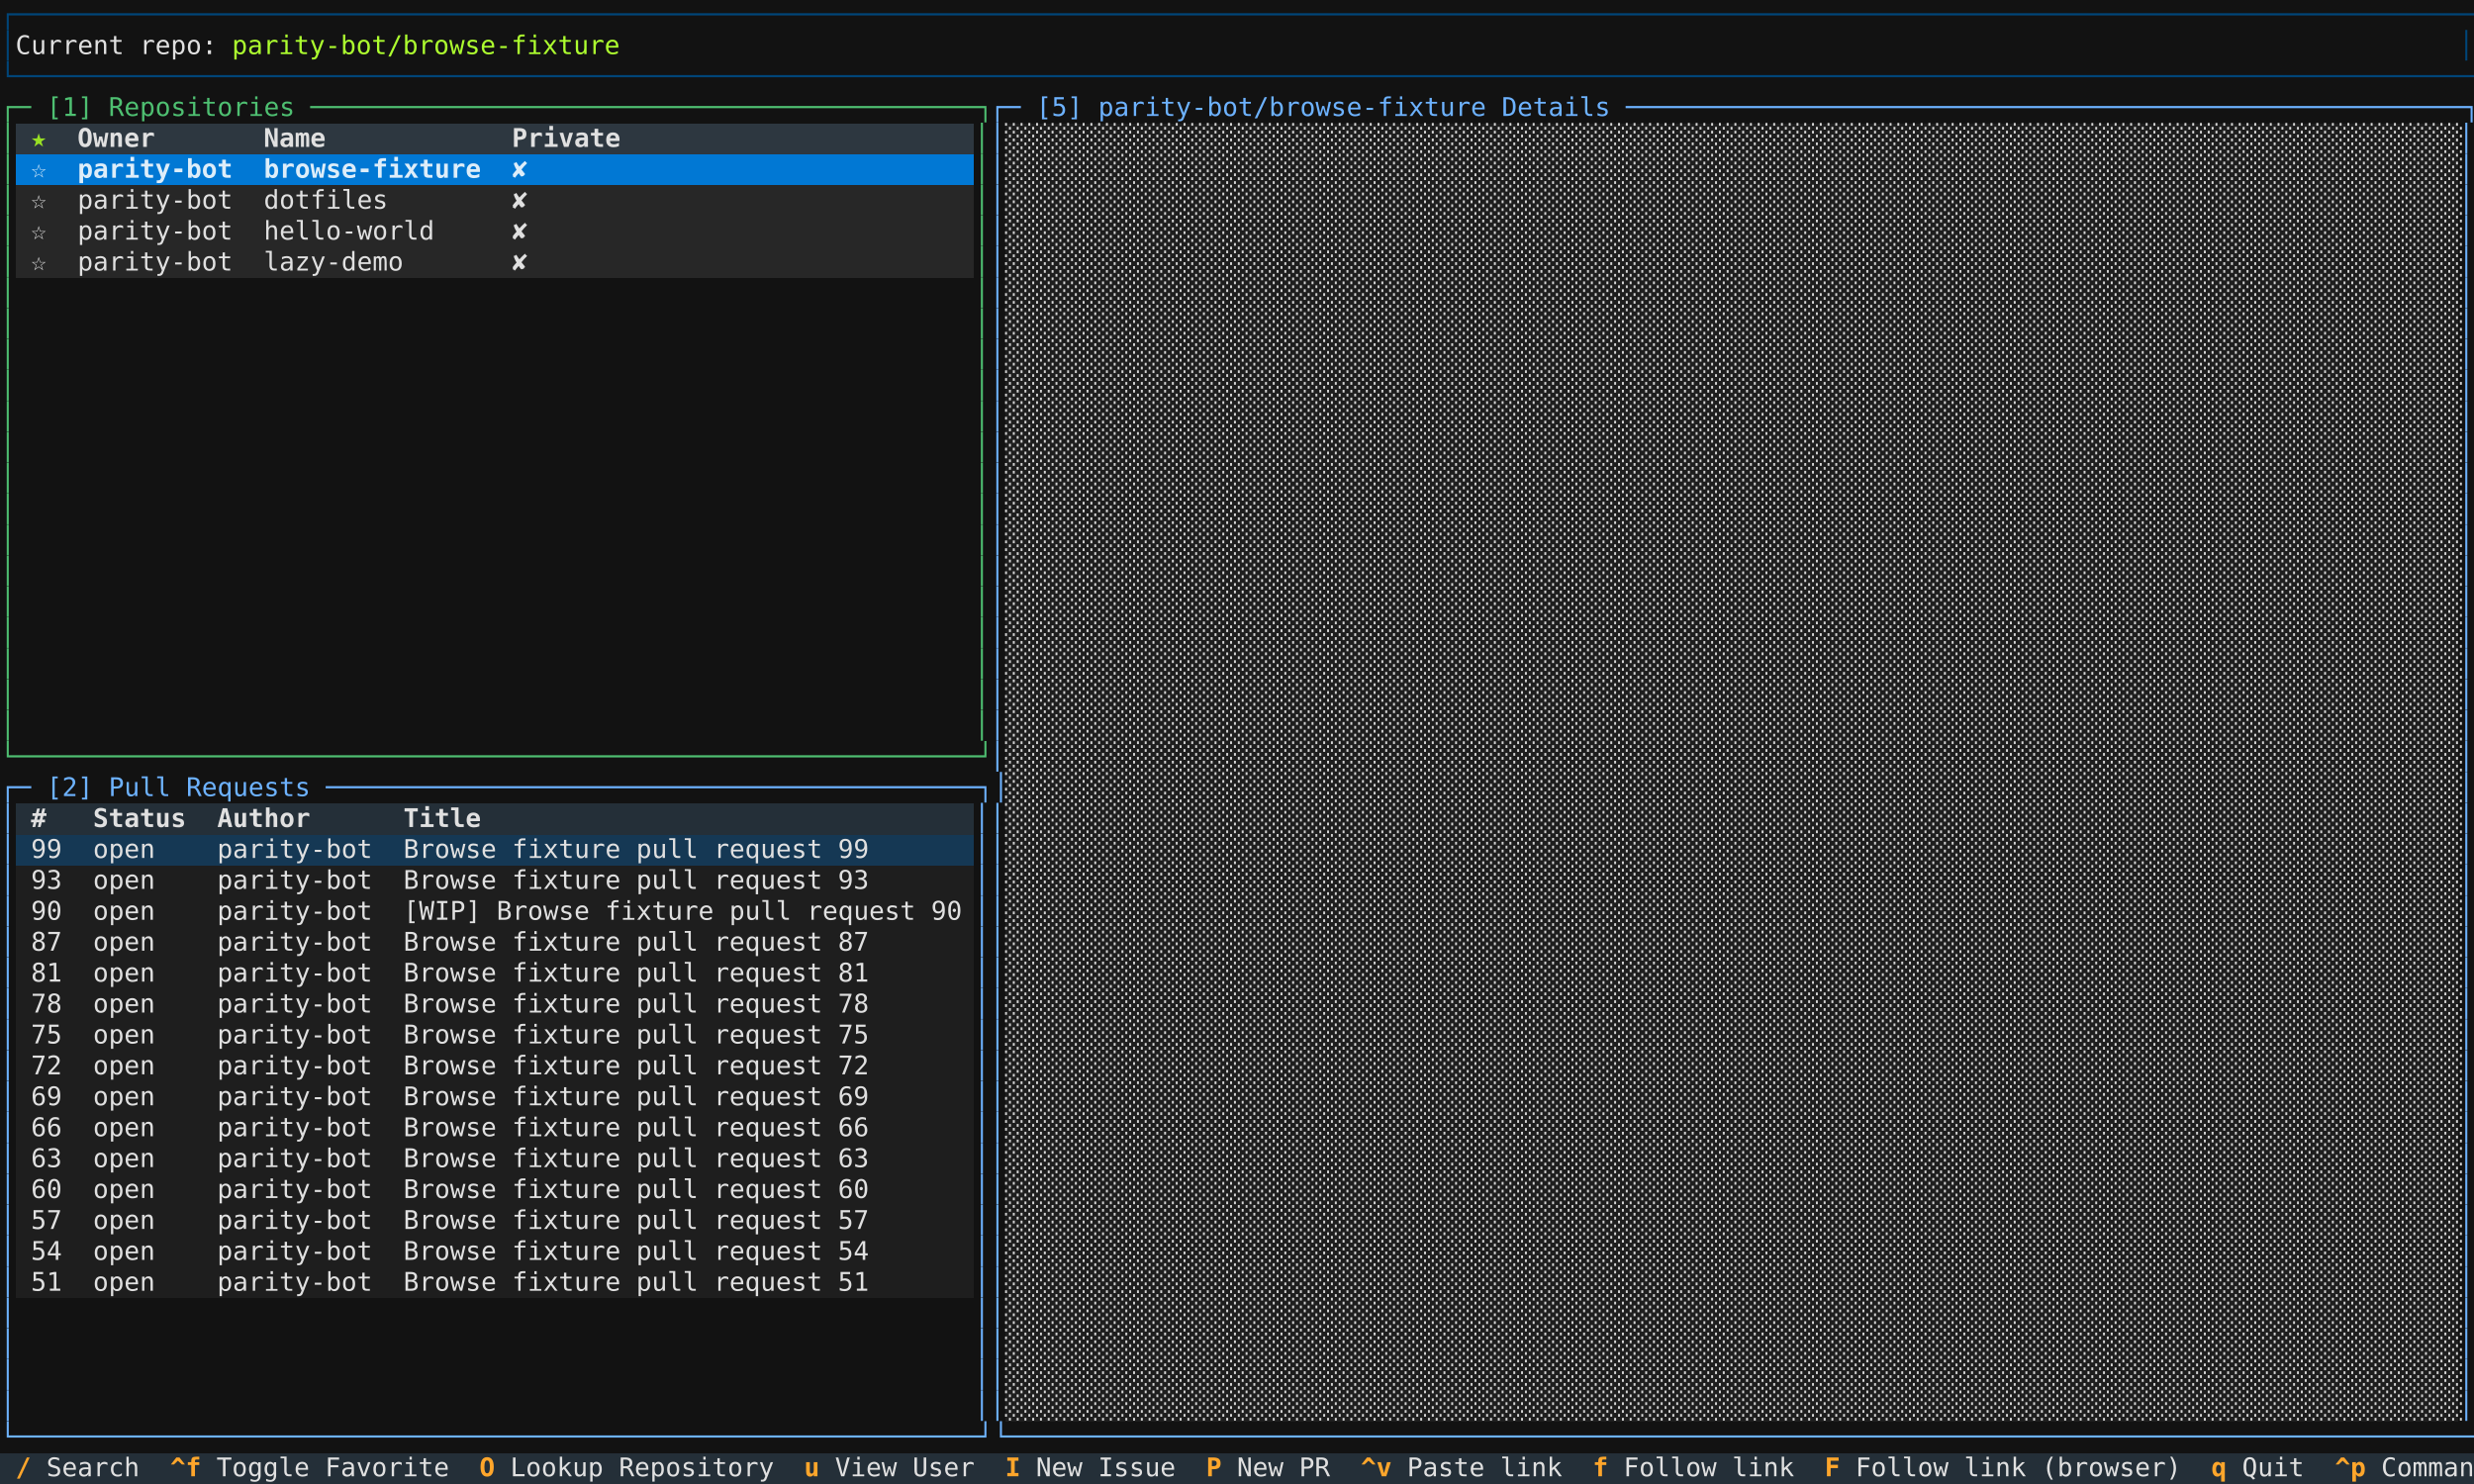
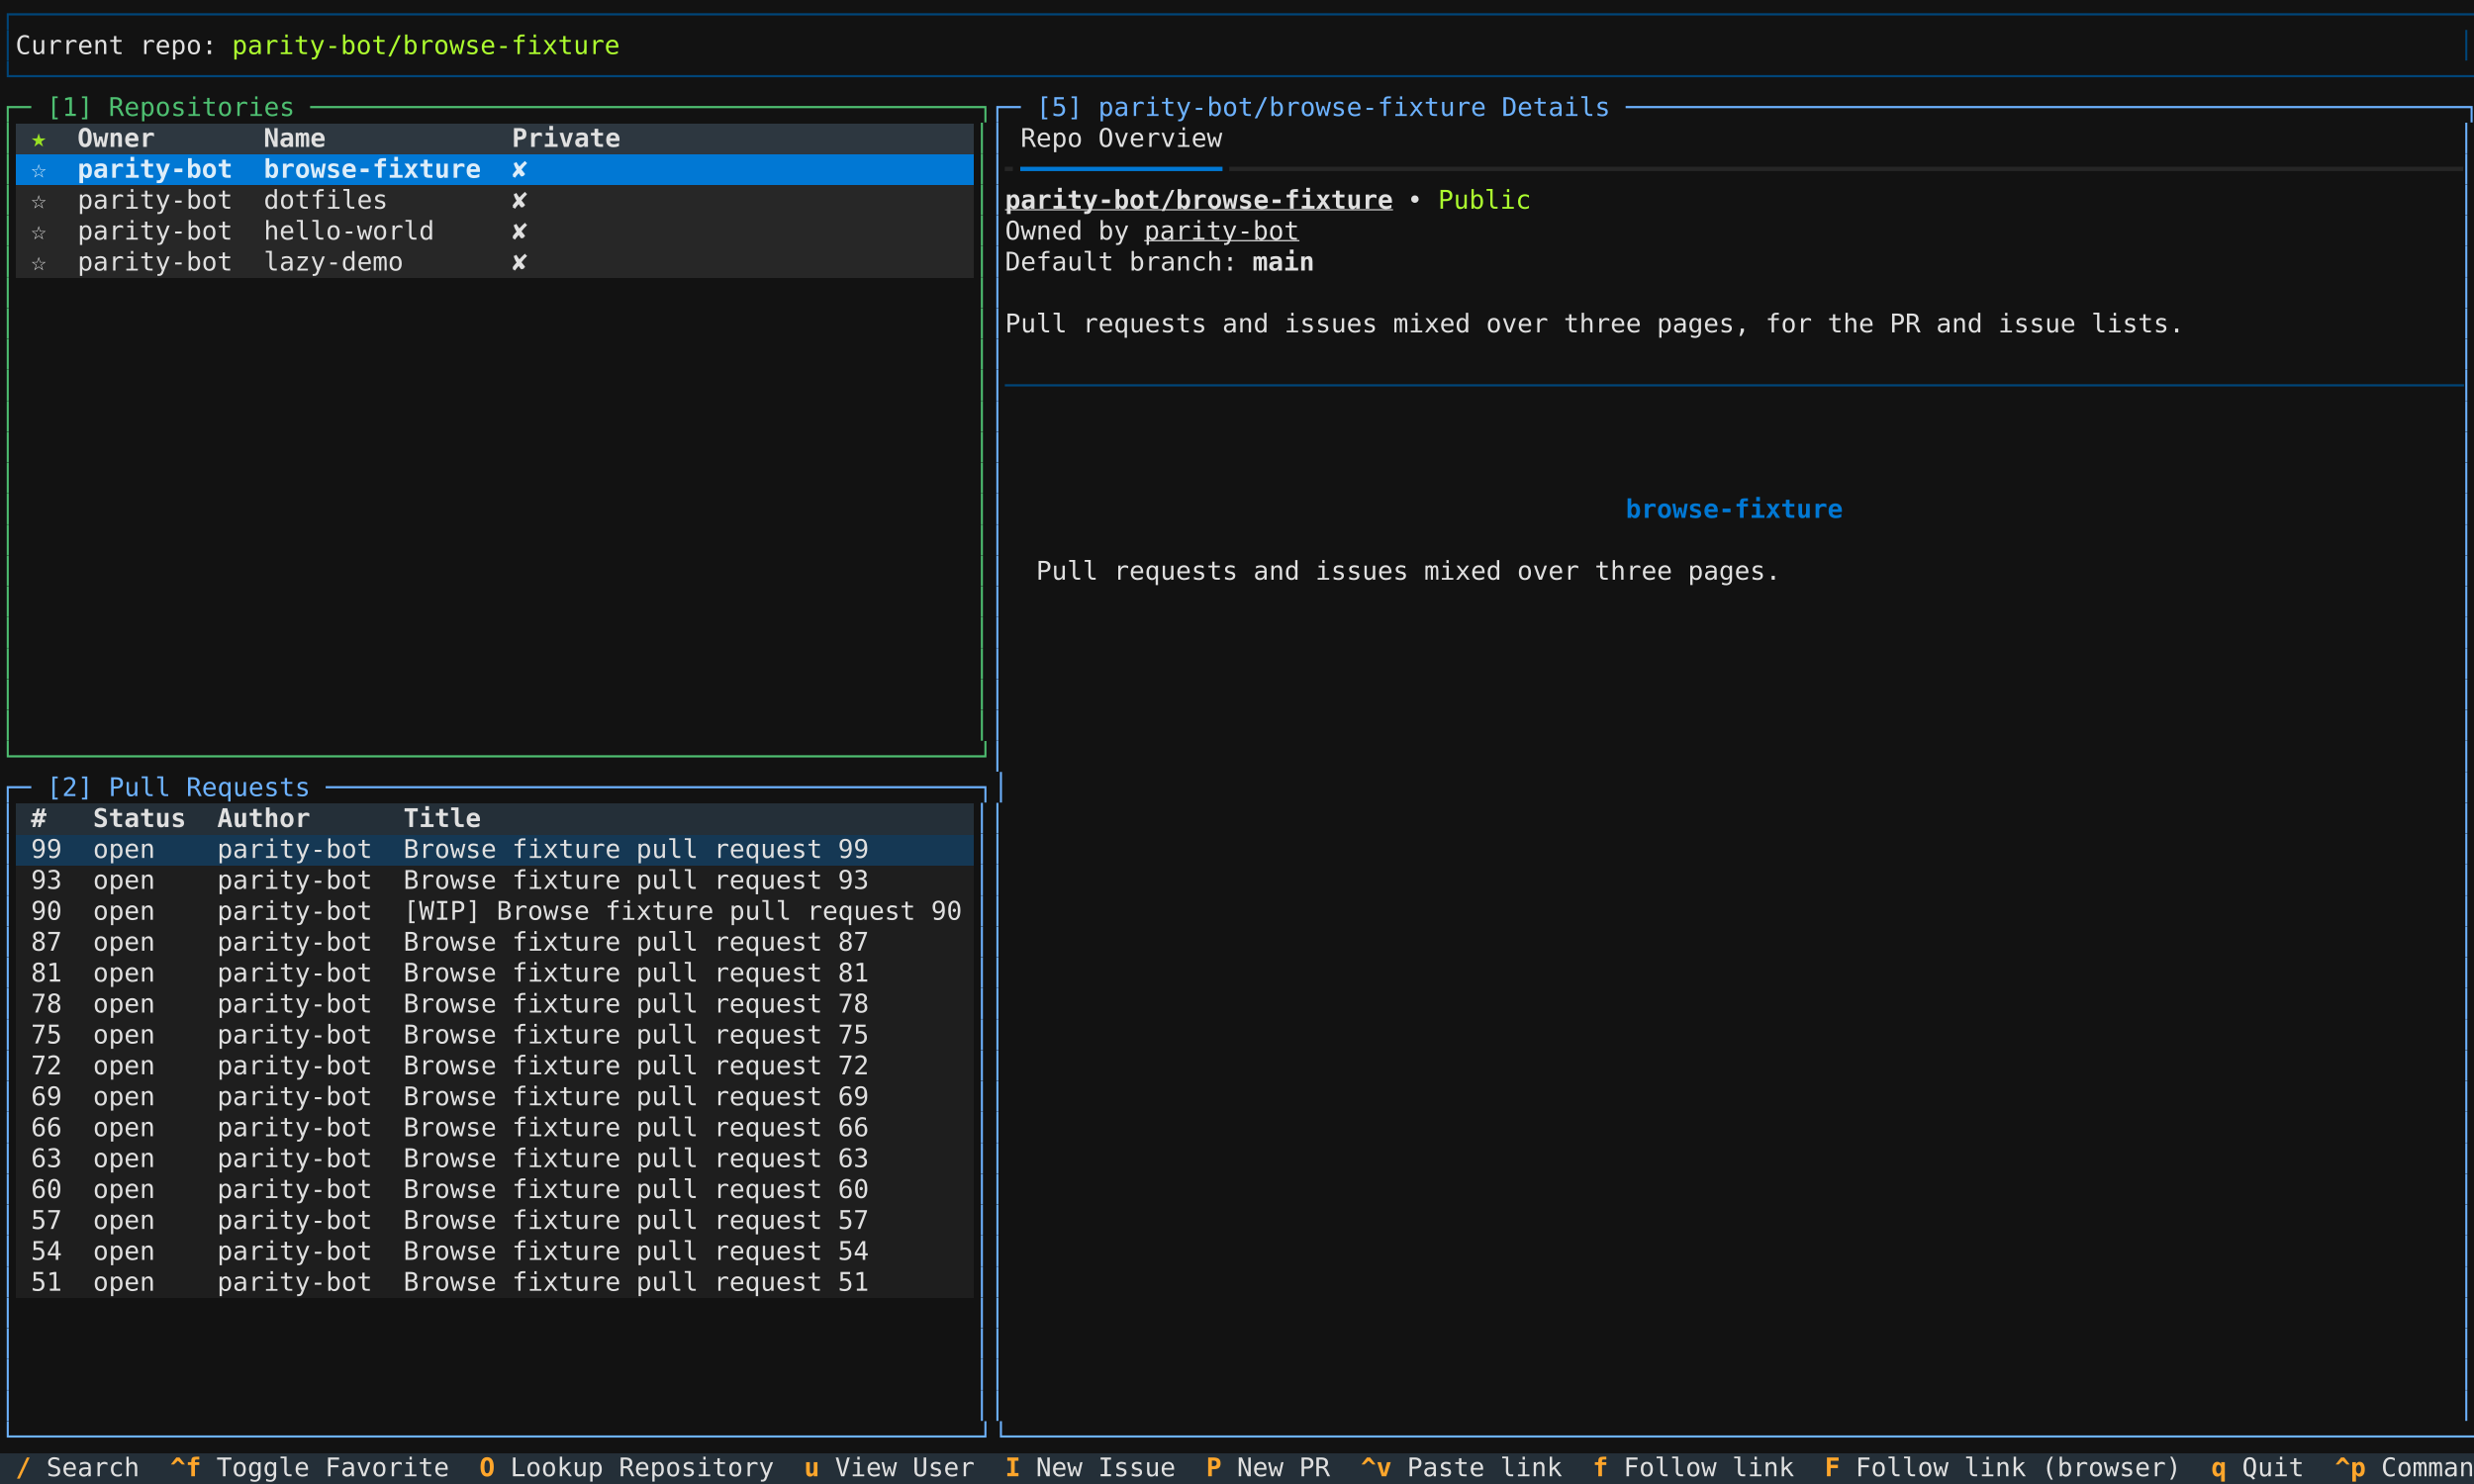
<svg xmlns="http://www.w3.org/2000/svg" width="1600" height="960" viewBox="0 0 1600 960" xml:space="preserve">
  <style>
text { font-family: ui-monospace, SFMono-Regular, Menlo, Consolas, 'DejaVu Sans Mono', 'Liberation Mono', 'Noto Sans Mono', monospace; font-size: 16.67px; white-space: pre; }
.s0 { fill: #004578; }
.s1 { fill: #e0e0e0; }
.s2 { fill: #adff2f; }
.s3 { fill: #4ebf71; }
.s4 { fill: #6db2ff; }
.s5 { fill: #98e024; font-weight: bold; }
.s6 { fill: #e0e0e0; font-weight: bold; }
- .s7 { fill: #d4d4d4; }
- .s8 { fill: #ddedf9; font-weight: bold; }
- .s9 { fill: #ffa62b; font-weight: bold; }
+ .s7 { fill: #ddedf9; font-weight: bold; }
+ .s8 { fill: #262626; }
+ .s9 { fill: #0178d4; }
+ .s10 { fill: #e0e0e0; font-weight: bold; text-decoration: underline; }
+ .s11 { fill: #e0e0e0; text-decoration: underline; }
+ .s12 { fill: #0178d4; font-weight: bold; }
+ .s13 { fill: #ffa62b; font-weight: bold; }
</style>
  <rect width="1600" height="960" fill="#1e1e1e" />
  <g shape-rendering="crispEdges">
    <rect x="0" y="0" width="1600" height="20" fill="#121212" />
    <rect x="0" y="20" width="1600" height="20" fill="#121212" />
    <rect x="0" y="40" width="1600" height="20" fill="#121212" />
    <rect x="0" y="60" width="1600" height="20" fill="#121212" />
    <rect x="0" y="80" width="10" height="20" fill="#121212" />
    <rect x="10" y="80" width="620" height="20" fill="#2d3740" />
-     <rect x="630" y="80" width="20" height="20" fill="#121212" />
-     <rect x="1590" y="80" width="10" height="20" fill="#121212" />
+     <rect x="630" y="80" width="970" height="20" fill="#121212" />
    <rect x="0" y="100" width="10" height="20" fill="#121212" />
    <rect x="10" y="100" width="620" height="20" fill="#0178d4" />
-     <rect x="630" y="100" width="20" height="20" fill="#121212" />
-     <rect x="1590" y="100" width="10" height="20" fill="#121212" />
+     <rect x="630" y="100" width="970" height="20" fill="#121212" />
    <rect x="0" y="120" width="10" height="20" fill="#121212" />
    <rect x="10" y="120" width="620" height="20" fill="#272727" />
-     <rect x="630" y="120" width="20" height="20" fill="#121212" />
-     <rect x="1590" y="120" width="10" height="20" fill="#121212" />
+     <rect x="630" y="120" width="970" height="20" fill="#121212" />
    <rect x="0" y="140" width="10" height="20" fill="#121212" />
    <rect x="10" y="140" width="620" height="20" fill="#272727" />
-     <rect x="630" y="140" width="20" height="20" fill="#121212" />
-     <rect x="1590" y="140" width="10" height="20" fill="#121212" />
+     <rect x="630" y="140" width="970" height="20" fill="#121212" />
    <rect x="0" y="160" width="10" height="20" fill="#121212" />
    <rect x="10" y="160" width="620" height="20" fill="#272727" />
-     <rect x="630" y="160" width="20" height="20" fill="#121212" />
-     <rect x="1590" y="160" width="10" height="20" fill="#121212" />
-     <rect x="0" y="180" width="650" height="20" fill="#121212" />
-     <rect x="1590" y="180" width="10" height="20" fill="#121212" />
-     <rect x="0" y="200" width="650" height="20" fill="#121212" />
-     <rect x="1590" y="200" width="10" height="20" fill="#121212" />
-     <rect x="0" y="220" width="650" height="20" fill="#121212" />
-     <rect x="1590" y="220" width="10" height="20" fill="#121212" />
-     <rect x="0" y="240" width="650" height="20" fill="#121212" />
-     <rect x="1590" y="240" width="10" height="20" fill="#121212" />
-     <rect x="0" y="260" width="650" height="20" fill="#121212" />
-     <rect x="1590" y="260" width="10" height="20" fill="#121212" />
-     <rect x="0" y="280" width="650" height="20" fill="#121212" />
-     <rect x="1590" y="280" width="10" height="20" fill="#121212" />
-     <rect x="0" y="300" width="650" height="20" fill="#121212" />
-     <rect x="1590" y="300" width="10" height="20" fill="#121212" />
-     <rect x="0" y="320" width="650" height="20" fill="#121212" />
-     <rect x="1590" y="320" width="10" height="20" fill="#121212" />
-     <rect x="0" y="340" width="650" height="20" fill="#121212" />
-     <rect x="1590" y="340" width="10" height="20" fill="#121212" />
-     <rect x="0" y="360" width="650" height="20" fill="#121212" />
-     <rect x="1590" y="360" width="10" height="20" fill="#121212" />
-     <rect x="0" y="380" width="650" height="20" fill="#121212" />
-     <rect x="1590" y="380" width="10" height="20" fill="#121212" />
-     <rect x="0" y="400" width="650" height="20" fill="#121212" />
-     <rect x="1590" y="400" width="10" height="20" fill="#121212" />
-     <rect x="0" y="420" width="650" height="20" fill="#121212" />
-     <rect x="1590" y="420" width="10" height="20" fill="#121212" />
-     <rect x="0" y="440" width="650" height="20" fill="#121212" />
-     <rect x="1590" y="440" width="10" height="20" fill="#121212" />
-     <rect x="0" y="460" width="650" height="20" fill="#121212" />
-     <rect x="1590" y="460" width="10" height="20" fill="#121212" />
-     <rect x="0" y="480" width="650" height="20" fill="#121212" />
-     <rect x="1590" y="480" width="10" height="20" fill="#121212" />
-     <rect x="0" y="500" width="650" height="20" fill="#121212" />
-     <rect x="1590" y="500" width="10" height="20" fill="#121212" />
+     <rect x="630" y="160" width="970" height="20" fill="#121212" />
+     <rect x="0" y="180" width="1600" height="20" fill="#121212" />
+     <rect x="0" y="200" width="1600" height="20" fill="#121212" />
+     <rect x="0" y="220" width="1600" height="20" fill="#121212" />
+     <rect x="0" y="240" width="1600" height="20" fill="#121212" />
+     <rect x="0" y="260" width="1600" height="20" fill="#121212" />
+     <rect x="0" y="280" width="1600" height="20" fill="#121212" />
+     <rect x="0" y="300" width="1600" height="20" fill="#121212" />
+     <rect x="0" y="320" width="1600" height="20" fill="#121212" />
+     <rect x="0" y="340" width="1600" height="20" fill="#121212" />
+     <rect x="0" y="360" width="1600" height="20" fill="#121212" />
+     <rect x="0" y="380" width="1600" height="20" fill="#121212" />
+     <rect x="0" y="400" width="1600" height="20" fill="#121212" />
+     <rect x="0" y="420" width="1600" height="20" fill="#121212" />
+     <rect x="0" y="440" width="1600" height="20" fill="#121212" />
+     <rect x="0" y="460" width="1600" height="20" fill="#121212" />
+     <rect x="0" y="480" width="1600" height="20" fill="#121212" />
+     <rect x="0" y="500" width="1600" height="20" fill="#121212" />
    <rect x="0" y="520" width="10" height="20" fill="#121212" />
    <rect x="10" y="520" width="620" height="20" fill="#242f38" />
-     <rect x="630" y="520" width="20" height="20" fill="#121212" />
-     <rect x="1590" y="520" width="10" height="20" fill="#121212" />
+     <rect x="630" y="520" width="970" height="20" fill="#121212" />
    <rect x="0" y="540" width="10" height="20" fill="#121212" />
    <rect x="10" y="540" width="620" height="20" fill="#153854" />
-     <rect x="630" y="540" width="20" height="20" fill="#121212" />
-     <rect x="1590" y="540" width="10" height="20" fill="#121212" />
+     <rect x="630" y="540" width="970" height="20" fill="#121212" />
    <rect x="0" y="560" width="10" height="20" fill="#121212" />
-     <rect x="630" y="560" width="20" height="20" fill="#121212" />
-     <rect x="1590" y="560" width="10" height="20" fill="#121212" />
+     <rect x="630" y="560" width="970" height="20" fill="#121212" />
    <rect x="0" y="580" width="10" height="20" fill="#121212" />
-     <rect x="630" y="580" width="20" height="20" fill="#121212" />
-     <rect x="1590" y="580" width="10" height="20" fill="#121212" />
+     <rect x="630" y="580" width="970" height="20" fill="#121212" />
    <rect x="0" y="600" width="10" height="20" fill="#121212" />
-     <rect x="630" y="600" width="20" height="20" fill="#121212" />
-     <rect x="1590" y="600" width="10" height="20" fill="#121212" />
+     <rect x="630" y="600" width="970" height="20" fill="#121212" />
    <rect x="0" y="620" width="10" height="20" fill="#121212" />
-     <rect x="630" y="620" width="20" height="20" fill="#121212" />
-     <rect x="1590" y="620" width="10" height="20" fill="#121212" />
+     <rect x="630" y="620" width="970" height="20" fill="#121212" />
    <rect x="0" y="640" width="10" height="20" fill="#121212" />
-     <rect x="630" y="640" width="20" height="20" fill="#121212" />
-     <rect x="1590" y="640" width="10" height="20" fill="#121212" />
+     <rect x="630" y="640" width="970" height="20" fill="#121212" />
    <rect x="0" y="660" width="10" height="20" fill="#121212" />
-     <rect x="630" y="660" width="20" height="20" fill="#121212" />
-     <rect x="1590" y="660" width="10" height="20" fill="#121212" />
+     <rect x="630" y="660" width="970" height="20" fill="#121212" />
    <rect x="0" y="680" width="10" height="20" fill="#121212" />
-     <rect x="630" y="680" width="20" height="20" fill="#121212" />
-     <rect x="1590" y="680" width="10" height="20" fill="#121212" />
+     <rect x="630" y="680" width="970" height="20" fill="#121212" />
    <rect x="0" y="700" width="10" height="20" fill="#121212" />
-     <rect x="630" y="700" width="20" height="20" fill="#121212" />
-     <rect x="1590" y="700" width="10" height="20" fill="#121212" />
+     <rect x="630" y="700" width="970" height="20" fill="#121212" />
    <rect x="0" y="720" width="10" height="20" fill="#121212" />
-     <rect x="630" y="720" width="20" height="20" fill="#121212" />
-     <rect x="1590" y="720" width="10" height="20" fill="#121212" />
+     <rect x="630" y="720" width="970" height="20" fill="#121212" />
    <rect x="0" y="740" width="10" height="20" fill="#121212" />
-     <rect x="630" y="740" width="20" height="20" fill="#121212" />
-     <rect x="1590" y="740" width="10" height="20" fill="#121212" />
+     <rect x="630" y="740" width="970" height="20" fill="#121212" />
    <rect x="0" y="760" width="10" height="20" fill="#121212" />
-     <rect x="630" y="760" width="20" height="20" fill="#121212" />
-     <rect x="1590" y="760" width="10" height="20" fill="#121212" />
+     <rect x="630" y="760" width="970" height="20" fill="#121212" />
    <rect x="0" y="780" width="10" height="20" fill="#121212" />
-     <rect x="630" y="780" width="20" height="20" fill="#121212" />
-     <rect x="1590" y="780" width="10" height="20" fill="#121212" />
+     <rect x="630" y="780" width="970" height="20" fill="#121212" />
    <rect x="0" y="800" width="10" height="20" fill="#121212" />
-     <rect x="630" y="800" width="20" height="20" fill="#121212" />
-     <rect x="1590" y="800" width="10" height="20" fill="#121212" />
+     <rect x="630" y="800" width="970" height="20" fill="#121212" />
    <rect x="0" y="820" width="10" height="20" fill="#121212" />
-     <rect x="630" y="820" width="20" height="20" fill="#121212" />
-     <rect x="1590" y="820" width="10" height="20" fill="#121212" />
-     <rect x="0" y="840" width="650" height="20" fill="#121212" />
-     <rect x="1590" y="840" width="10" height="20" fill="#121212" />
-     <rect x="0" y="860" width="650" height="20" fill="#121212" />
-     <rect x="1590" y="860" width="10" height="20" fill="#121212" />
-     <rect x="0" y="880" width="650" height="20" fill="#121212" />
-     <rect x="1590" y="880" width="10" height="20" fill="#121212" />
-     <rect x="0" y="900" width="650" height="20" fill="#121212" />
-     <rect x="1590" y="900" width="10" height="20" fill="#121212" />
+     <rect x="630" y="820" width="970" height="20" fill="#121212" />
+     <rect x="0" y="840" width="1600" height="20" fill="#121212" />
+     <rect x="0" y="860" width="1600" height="20" fill="#121212" />
+     <rect x="0" y="880" width="1600" height="20" fill="#121212" />
+     <rect x="0" y="900" width="1600" height="20" fill="#121212" />
    <rect x="0" y="920" width="1600" height="20" fill="#121212" />
    <rect x="0" y="940" width="1600" height="20" fill="#242f38" />
  </g>
  <text class="s0" x="0" y="15" textLength="1600" lengthAdjust="spacingAndGlyphs">┌──────────────────────────────────────────────────────────────────────────────────────────────────────────────────────────────────────────────────────────────┐</text>
  <text class="s0" x="0" y="35" textLength="10" lengthAdjust="spacingAndGlyphs">│</text>
  <text class="s1" x="10" y="35" textLength="140" lengthAdjust="spacingAndGlyphs">Current repo: </text>
  <text class="s2" x="150" y="35" textLength="250" lengthAdjust="spacingAndGlyphs">parity-bot/browse-fixture</text>
  <text class="s0" x="1590" y="35" textLength="10" lengthAdjust="spacingAndGlyphs">│</text>
  <text class="s0" x="0" y="55" textLength="1600" lengthAdjust="spacingAndGlyphs">└──────────────────────────────────────────────────────────────────────────────────────────────────────────────────────────────────────────────────────────────┘</text>
  <text class="s3" x="0" y="75" textLength="640" lengthAdjust="spacingAndGlyphs">┌─ [1] Repositories ───────────────────────────────────────────┐</text>
  <text class="s4" x="640" y="75" textLength="960" lengthAdjust="spacingAndGlyphs">┌─ [5] parity-bot/browse-fixture Details ──────────────────────────────────────────────────────┐</text>
  <text class="s3" x="0" y="95" textLength="10" lengthAdjust="spacingAndGlyphs">│</text>
  <text class="s5" x="20" y="95" textLength="10" lengthAdjust="spacingAndGlyphs">★</text>
  <text class="s6" x="30" y="95" textLength="600" lengthAdjust="spacingAndGlyphs">  Owner       Name            Private                       </text>
  <text class="s3" x="630" y="95" textLength="10" lengthAdjust="spacingAndGlyphs">│</text>
  <text class="s4" x="640" y="95" textLength="10" lengthAdjust="spacingAndGlyphs">│</text>
-   <text class="s7" x="650" y="95" textLength="940" lengthAdjust="spacingAndGlyphs">░░░░░░░░░░░░░░░░░░░░░░░░░░░░░░░░░░░░░░░░░░░░░░░░░░░░░░░░░░░░░░░░░░░░░░░░░░░░░░░░░░░░░░░░░░░░░░</text>
+   <text class="s1" x="650" y="95" textLength="940" lengthAdjust="spacingAndGlyphs"> Repo Overview                                                                                </text>
  <text class="s4" x="1590" y="95" textLength="10" lengthAdjust="spacingAndGlyphs">│</text>
  <text class="s3" x="0" y="115" textLength="10" lengthAdjust="spacingAndGlyphs">│</text>
-   <text class="s8" x="10" y="115" textLength="620" lengthAdjust="spacingAndGlyphs"> ☆  parity-bot  browse-fixture  ✘                             </text>
+   <text class="s7" x="10" y="115" textLength="620" lengthAdjust="spacingAndGlyphs"> ☆  parity-bot  browse-fixture  ✘                             </text>
  <text class="s3" x="630" y="115" textLength="10" lengthAdjust="spacingAndGlyphs">│</text>
  <text class="s4" x="640" y="115" textLength="10" lengthAdjust="spacingAndGlyphs">│</text>
-   <text class="s7" x="650" y="115" textLength="940" lengthAdjust="spacingAndGlyphs">░░░░░░░░░░░░░░░░░░░░░░░░░░░░░░░░░░░░░░░░░░░░░░░░░░░░░░░░░░░░░░░░░░░░░░░░░░░░░░░░░░░░░░░░░░░░░░</text>
+   <text class="s8" x="650" y="115" textLength="10" lengthAdjust="spacingAndGlyphs">╸</text>
+   <text class="s9" x="660" y="115" textLength="130" lengthAdjust="spacingAndGlyphs">━━━━━━━━━━━━━</text>
+   <text class="s8" x="790" y="115" textLength="800" lengthAdjust="spacingAndGlyphs">╺━━━━━━━━━━━━━━━━━━━━━━━━━━━━━━━━━━━━━━━━━━━━━━━━━━━━━━━━━━━━━━━━━━━━━━━━━━━━━━━</text>
  <text class="s4" x="1590" y="115" textLength="10" lengthAdjust="spacingAndGlyphs">│</text>
  <text class="s3" x="0" y="135" textLength="10" lengthAdjust="spacingAndGlyphs">│</text>
  <text class="s1" x="10" y="135" textLength="620" lengthAdjust="spacingAndGlyphs"> ☆  parity-bot  dotfiles        ✘                             </text>
  <text class="s3" x="630" y="135" textLength="10" lengthAdjust="spacingAndGlyphs">│</text>
  <text class="s4" x="640" y="135" textLength="10" lengthAdjust="spacingAndGlyphs">│</text>
-   <text class="s7" x="650" y="135" textLength="940" lengthAdjust="spacingAndGlyphs">░░░░░░░░░░░░░░░░░░░░░░░░░░░░░░░░░░░░░░░░░░░░░░░░░░░░░░░░░░░░░░░░░░░░░░░░░░░░░░░░░░░░░░░░░░░░░░</text>
+   <text class="s10" x="650" y="135" textLength="250" lengthAdjust="spacingAndGlyphs">parity-bot/browse-fixture</text>
+   <text class="s1" x="900" y="135" textLength="30" lengthAdjust="spacingAndGlyphs"> • </text>
+   <text class="s2" x="930" y="135" textLength="60" lengthAdjust="spacingAndGlyphs">Public</text>
  <text class="s4" x="1590" y="135" textLength="10" lengthAdjust="spacingAndGlyphs">│</text>
  <text class="s3" x="0" y="155" textLength="10" lengthAdjust="spacingAndGlyphs">│</text>
  <text class="s1" x="10" y="155" textLength="620" lengthAdjust="spacingAndGlyphs"> ☆  parity-bot  hello-world     ✘                             </text>
  <text class="s3" x="630" y="155" textLength="10" lengthAdjust="spacingAndGlyphs">│</text>
  <text class="s4" x="640" y="155" textLength="10" lengthAdjust="spacingAndGlyphs">│</text>
-   <text class="s7" x="650" y="155" textLength="940" lengthAdjust="spacingAndGlyphs">░░░░░░░░░░░░░░░░░░░░░░░░░░░░░░░░░░░░░░░░░░░░░░░░░░░░░░░░░░░░░░░░░░░░░░░░░░░░░░░░░░░░░░░░░░░░░░</text>
+   <text class="s1" x="650" y="155" textLength="90" lengthAdjust="spacingAndGlyphs">Owned by </text>
+   <text class="s11" x="740" y="155" textLength="100" lengthAdjust="spacingAndGlyphs">parity-bot</text>
  <text class="s4" x="1590" y="155" textLength="10" lengthAdjust="spacingAndGlyphs">│</text>
  <text class="s3" x="0" y="175" textLength="10" lengthAdjust="spacingAndGlyphs">│</text>
  <text class="s1" x="10" y="175" textLength="620" lengthAdjust="spacingAndGlyphs"> ☆  parity-bot  lazy-demo       ✘                             </text>
  <text class="s3" x="630" y="175" textLength="10" lengthAdjust="spacingAndGlyphs">│</text>
  <text class="s4" x="640" y="175" textLength="10" lengthAdjust="spacingAndGlyphs">│</text>
-   <text class="s7" x="650" y="175" textLength="940" lengthAdjust="spacingAndGlyphs">░░░░░░░░░░░░░░░░░░░░░░░░░░░░░░░░░░░░░░░░░░░░░░░░░░░░░░░░░░░░░░░░░░░░░░░░░░░░░░░░░░░░░░░░░░░░░░</text>
+   <text class="s1" x="650" y="175" textLength="160" lengthAdjust="spacingAndGlyphs">Default branch: </text>
+   <text class="s6" x="810" y="175" textLength="40" lengthAdjust="spacingAndGlyphs">main</text>
  <text class="s4" x="1590" y="175" textLength="10" lengthAdjust="spacingAndGlyphs">│</text>
  <text class="s3" x="0" y="195" textLength="10" lengthAdjust="spacingAndGlyphs">│</text>
  <text class="s3" x="630" y="195" textLength="10" lengthAdjust="spacingAndGlyphs">│</text>
  <text class="s4" x="640" y="195" textLength="10" lengthAdjust="spacingAndGlyphs">│</text>
-   <text class="s7" x="650" y="195" textLength="940" lengthAdjust="spacingAndGlyphs">░░░░░░░░░░░░░░░░░░░░░░░░░░░░░░░░░░░░░░░░░░░░░░░░░░░░░░░░░░░░░░░░░░░░░░░░░░░░░░░░░░░░░░░░░░░░░░</text>
  <text class="s4" x="1590" y="195" textLength="10" lengthAdjust="spacingAndGlyphs">│</text>
  <text class="s3" x="0" y="215" textLength="10" lengthAdjust="spacingAndGlyphs">│</text>
  <text class="s3" x="630" y="215" textLength="10" lengthAdjust="spacingAndGlyphs">│</text>
  <text class="s4" x="640" y="215" textLength="10" lengthAdjust="spacingAndGlyphs">│</text>
-   <text class="s7" x="650" y="215" textLength="940" lengthAdjust="spacingAndGlyphs">░░░░░░░░░░░░░░░░░░░░░░░░░░░░░░░░░░░░░░░░░░░░░░░░░░░░░░░░░░░░░░░░░░░░░░░░░░░░░░░░░░░░░░░░░░░░░░</text>
+   <text class="s1" x="650" y="215" textLength="940" lengthAdjust="spacingAndGlyphs">Pull requests and issues mixed over three pages, for the PR and issue lists.                  </text>
  <text class="s4" x="1590" y="215" textLength="10" lengthAdjust="spacingAndGlyphs">│</text>
  <text class="s3" x="0" y="235" textLength="10" lengthAdjust="spacingAndGlyphs">│</text>
  <text class="s3" x="630" y="235" textLength="10" lengthAdjust="spacingAndGlyphs">│</text>
  <text class="s4" x="640" y="235" textLength="10" lengthAdjust="spacingAndGlyphs">│</text>
-   <text class="s7" x="650" y="235" textLength="940" lengthAdjust="spacingAndGlyphs">░░░░░░░░░░░░░░░░░░░░░░░░░░░░░░░░░░░░░░░░░░░░░░░░░░░░░░░░░░░░░░░░░░░░░░░░░░░░░░░░░░░░░░░░░░░░░░</text>
  <text class="s4" x="1590" y="235" textLength="10" lengthAdjust="spacingAndGlyphs">│</text>
  <text class="s3" x="0" y="255" textLength="10" lengthAdjust="spacingAndGlyphs">│</text>
  <text class="s3" x="630" y="255" textLength="10" lengthAdjust="spacingAndGlyphs">│</text>
  <text class="s4" x="640" y="255" textLength="10" lengthAdjust="spacingAndGlyphs">│</text>
-   <text class="s7" x="650" y="255" textLength="940" lengthAdjust="spacingAndGlyphs">░░░░░░░░░░░░░░░░░░░░░░░░░░░░░░░░░░░░░░░░░░░░░░░░░░░░░░░░░░░░░░░░░░░░░░░░░░░░░░░░░░░░░░░░░░░░░░</text>
+   <text class="s0" x="650" y="255" textLength="940" lengthAdjust="spacingAndGlyphs">──────────────────────────────────────────────────────────────────────────────────────────────</text>
  <text class="s4" x="1590" y="255" textLength="10" lengthAdjust="spacingAndGlyphs">│</text>
  <text class="s3" x="0" y="275" textLength="10" lengthAdjust="spacingAndGlyphs">│</text>
  <text class="s3" x="630" y="275" textLength="10" lengthAdjust="spacingAndGlyphs">│</text>
  <text class="s4" x="640" y="275" textLength="10" lengthAdjust="spacingAndGlyphs">│</text>
-   <text class="s7" x="650" y="275" textLength="940" lengthAdjust="spacingAndGlyphs">░░░░░░░░░░░░░░░░░░░░░░░░░░░░░░░░░░░░░░░░░░░░░░░░░░░░░░░░░░░░░░░░░░░░░░░░░░░░░░░░░░░░░░░░░░░░░░</text>
  <text class="s4" x="1590" y="275" textLength="10" lengthAdjust="spacingAndGlyphs">│</text>
  <text class="s3" x="0" y="295" textLength="10" lengthAdjust="spacingAndGlyphs">│</text>
  <text class="s3" x="630" y="295" textLength="10" lengthAdjust="spacingAndGlyphs">│</text>
  <text class="s4" x="640" y="295" textLength="10" lengthAdjust="spacingAndGlyphs">│</text>
-   <text class="s7" x="650" y="295" textLength="940" lengthAdjust="spacingAndGlyphs">░░░░░░░░░░░░░░░░░░░░░░░░░░░░░░░░░░░░░░░░░░░░░░░░░░░░░░░░░░░░░░░░░░░░░░░░░░░░░░░░░░░░░░░░░░░░░░</text>
  <text class="s4" x="1590" y="295" textLength="10" lengthAdjust="spacingAndGlyphs">│</text>
  <text class="s3" x="0" y="315" textLength="10" lengthAdjust="spacingAndGlyphs">│</text>
  <text class="s3" x="630" y="315" textLength="10" lengthAdjust="spacingAndGlyphs">│</text>
  <text class="s4" x="640" y="315" textLength="10" lengthAdjust="spacingAndGlyphs">│</text>
-   <text class="s7" x="650" y="315" textLength="940" lengthAdjust="spacingAndGlyphs">░░░░░░░░░░░░░░░░░░░░░░░░░░░░░░░░░░░░░░░░░░░░░░░░░░░░░░░░░░░░░░░░░░░░░░░░░░░░░░░░░░░░░░░░░░░░░░</text>
  <text class="s4" x="1590" y="315" textLength="10" lengthAdjust="spacingAndGlyphs">│</text>
  <text class="s3" x="0" y="335" textLength="10" lengthAdjust="spacingAndGlyphs">│</text>
  <text class="s3" x="630" y="335" textLength="10" lengthAdjust="spacingAndGlyphs">│</text>
  <text class="s4" x="640" y="335" textLength="10" lengthAdjust="spacingAndGlyphs">│</text>
-   <text class="s7" x="650" y="335" textLength="940" lengthAdjust="spacingAndGlyphs">░░░░░░░░░░░░░░░░░░░░░░░░░░░░░░░░░░░░░░░░░░░░░░░░░░░░░░░░░░░░░░░░░░░░░░░░░░░░░░░░░░░░░░░░░░░░░░</text>
+   <text class="s12" x="670" y="335" textLength="900" lengthAdjust="spacingAndGlyphs">                                      browse-fixture                                      </text>
  <text class="s4" x="1590" y="335" textLength="10" lengthAdjust="spacingAndGlyphs">│</text>
  <text class="s3" x="0" y="355" textLength="10" lengthAdjust="spacingAndGlyphs">│</text>
  <text class="s3" x="630" y="355" textLength="10" lengthAdjust="spacingAndGlyphs">│</text>
  <text class="s4" x="640" y="355" textLength="10" lengthAdjust="spacingAndGlyphs">│</text>
-   <text class="s7" x="650" y="355" textLength="940" lengthAdjust="spacingAndGlyphs">░░░░░░░░░░░░░░░░░░░░░░░░░░░░░░░░░░░░░░░░░░░░░░░░░░░░░░░░░░░░░░░░░░░░░░░░░░░░░░░░░░░░░░░░░░░░░░</text>
  <text class="s4" x="1590" y="355" textLength="10" lengthAdjust="spacingAndGlyphs">│</text>
  <text class="s3" x="0" y="375" textLength="10" lengthAdjust="spacingAndGlyphs">│</text>
  <text class="s3" x="630" y="375" textLength="10" lengthAdjust="spacingAndGlyphs">│</text>
  <text class="s4" x="640" y="375" textLength="10" lengthAdjust="spacingAndGlyphs">│</text>
-   <text class="s7" x="650" y="375" textLength="940" lengthAdjust="spacingAndGlyphs">░░░░░░░░░░░░░░░░░░░░░░░░░░░░░░░░░░░░░░░░░░░░░░░░░░░░░░░░░░░░░░░░░░░░░░░░░░░░░░░░░░░░░░░░░░░░░░</text>
+   <text class="s1" x="650" y="375" textLength="940" lengthAdjust="spacingAndGlyphs">  Pull requests and issues mixed over three pages.                                            </text>
  <text class="s4" x="1590" y="375" textLength="10" lengthAdjust="spacingAndGlyphs">│</text>
  <text class="s3" x="0" y="395" textLength="10" lengthAdjust="spacingAndGlyphs">│</text>
  <text class="s3" x="630" y="395" textLength="10" lengthAdjust="spacingAndGlyphs">│</text>
  <text class="s4" x="640" y="395" textLength="10" lengthAdjust="spacingAndGlyphs">│</text>
-   <text class="s7" x="650" y="395" textLength="940" lengthAdjust="spacingAndGlyphs">░░░░░░░░░░░░░░░░░░░░░░░░░░░░░░░░░░░░░░░░░░░░░░░░░░░░░░░░░░░░░░░░░░░░░░░░░░░░░░░░░░░░░░░░░░░░░░</text>
  <text class="s4" x="1590" y="395" textLength="10" lengthAdjust="spacingAndGlyphs">│</text>
  <text class="s3" x="0" y="415" textLength="10" lengthAdjust="spacingAndGlyphs">│</text>
  <text class="s3" x="630" y="415" textLength="10" lengthAdjust="spacingAndGlyphs">│</text>
  <text class="s4" x="640" y="415" textLength="10" lengthAdjust="spacingAndGlyphs">│</text>
-   <text class="s7" x="650" y="415" textLength="940" lengthAdjust="spacingAndGlyphs">░░░░░░░░░░░░░░░░░░░░░░░░░░░░░░░░░░░░░░░░░░░░░░░░░░░░░░░░░░░░░░░░░░░░░░░░░░░░░░░░░░░░░░░░░░░░░░</text>
  <text class="s4" x="1590" y="415" textLength="10" lengthAdjust="spacingAndGlyphs">│</text>
  <text class="s3" x="0" y="435" textLength="10" lengthAdjust="spacingAndGlyphs">│</text>
  <text class="s3" x="630" y="435" textLength="10" lengthAdjust="spacingAndGlyphs">│</text>
  <text class="s4" x="640" y="435" textLength="10" lengthAdjust="spacingAndGlyphs">│</text>
-   <text class="s7" x="650" y="435" textLength="940" lengthAdjust="spacingAndGlyphs">░░░░░░░░░░░░░░░░░░░░░░░░░░░░░░░░░░░░░░░░░░░░░░░░░░░░░░░░░░░░░░░░░░░░░░░░░░░░░░░░░░░░░░░░░░░░░░</text>
  <text class="s4" x="1590" y="435" textLength="10" lengthAdjust="spacingAndGlyphs">│</text>
  <text class="s3" x="0" y="455" textLength="10" lengthAdjust="spacingAndGlyphs">│</text>
  <text class="s3" x="630" y="455" textLength="10" lengthAdjust="spacingAndGlyphs">│</text>
  <text class="s4" x="640" y="455" textLength="10" lengthAdjust="spacingAndGlyphs">│</text>
-   <text class="s7" x="650" y="455" textLength="940" lengthAdjust="spacingAndGlyphs">░░░░░░░░░░░░░░░░░░░░░░░░░░░░░░░░░░░░░░░░░░░░░░░░░░░░░░░░░░░░░░░░░░░░░░░░░░░░░░░░░░░░░░░░░░░░░░</text>
  <text class="s4" x="1590" y="455" textLength="10" lengthAdjust="spacingAndGlyphs">│</text>
  <text class="s3" x="0" y="475" textLength="10" lengthAdjust="spacingAndGlyphs">│</text>
  <text class="s3" x="630" y="475" textLength="10" lengthAdjust="spacingAndGlyphs">│</text>
  <text class="s4" x="640" y="475" textLength="10" lengthAdjust="spacingAndGlyphs">│</text>
-   <text class="s7" x="650" y="475" textLength="940" lengthAdjust="spacingAndGlyphs">░░░░░░░░░░░░░░░░░░░░░░░░░░░░░░░░░░░░░░░░░░░░░░░░░░░░░░░░░░░░░░░░░░░░░░░░░░░░░░░░░░░░░░░░░░░░░░</text>
  <text class="s4" x="1590" y="475" textLength="10" lengthAdjust="spacingAndGlyphs">│</text>
  <text class="s3" x="0" y="495" textLength="640" lengthAdjust="spacingAndGlyphs">└──────────────────────────────────────────────────────────────┘</text>
  <text class="s4" x="640" y="495" textLength="10" lengthAdjust="spacingAndGlyphs">│</text>
-   <text class="s7" x="650" y="495" textLength="940" lengthAdjust="spacingAndGlyphs">░░░░░░░░░░░░░░░░░░░░░░░░░░░░░░░░░░░░░░░░░░░░░░░░░░░░░░░░░░░░░░░░░░░░░░░░░░░░░░░░░░░░░░░░░░░░░░</text>
  <text class="s4" x="1590" y="495" textLength="10" lengthAdjust="spacingAndGlyphs">│</text>
  <text class="s4" x="0" y="515" textLength="650" lengthAdjust="spacingAndGlyphs">┌─ [2] Pull Requests ──────────────────────────────────────────┐│</text>
-   <text class="s7" x="650" y="515" textLength="940" lengthAdjust="spacingAndGlyphs">░░░░░░░░░░░░░░░░░░░░░░░░░░░░░░░░░░░░░░░░░░░░░░░░░░░░░░░░░░░░░░░░░░░░░░░░░░░░░░░░░░░░░░░░░░░░░░</text>
  <text class="s4" x="1590" y="515" textLength="10" lengthAdjust="spacingAndGlyphs">│</text>
  <text class="s4" x="0" y="535" textLength="10" lengthAdjust="spacingAndGlyphs">│</text>
  <text class="s6" x="10" y="535" textLength="620" lengthAdjust="spacingAndGlyphs"> #   Status  Author      Title                                </text>
  <text class="s4" x="630" y="535" textLength="20" lengthAdjust="spacingAndGlyphs">││</text>
-   <text class="s7" x="650" y="535" textLength="940" lengthAdjust="spacingAndGlyphs">░░░░░░░░░░░░░░░░░░░░░░░░░░░░░░░░░░░░░░░░░░░░░░░░░░░░░░░░░░░░░░░░░░░░░░░░░░░░░░░░░░░░░░░░░░░░░░</text>
  <text class="s4" x="1590" y="535" textLength="10" lengthAdjust="spacingAndGlyphs">│</text>
  <text class="s4" x="0" y="555" textLength="10" lengthAdjust="spacingAndGlyphs">│</text>
  <text class="s1" x="10" y="555" textLength="620" lengthAdjust="spacingAndGlyphs"> 99  open    parity-bot  Browse fixture pull request 99       </text>
  <text class="s4" x="630" y="555" textLength="20" lengthAdjust="spacingAndGlyphs">││</text>
-   <text class="s7" x="650" y="555" textLength="940" lengthAdjust="spacingAndGlyphs">░░░░░░░░░░░░░░░░░░░░░░░░░░░░░░░░░░░░░░░░░░░░░░░░░░░░░░░░░░░░░░░░░░░░░░░░░░░░░░░░░░░░░░░░░░░░░░</text>
  <text class="s4" x="1590" y="555" textLength="10" lengthAdjust="spacingAndGlyphs">│</text>
  <text class="s4" x="0" y="575" textLength="10" lengthAdjust="spacingAndGlyphs">│</text>
  <text class="s1" x="10" y="575" textLength="620" lengthAdjust="spacingAndGlyphs"> 93  open    parity-bot  Browse fixture pull request 93       </text>
  <text class="s4" x="630" y="575" textLength="20" lengthAdjust="spacingAndGlyphs">││</text>
-   <text class="s7" x="650" y="575" textLength="940" lengthAdjust="spacingAndGlyphs">░░░░░░░░░░░░░░░░░░░░░░░░░░░░░░░░░░░░░░░░░░░░░░░░░░░░░░░░░░░░░░░░░░░░░░░░░░░░░░░░░░░░░░░░░░░░░░</text>
  <text class="s4" x="1590" y="575" textLength="10" lengthAdjust="spacingAndGlyphs">│</text>
  <text class="s4" x="0" y="595" textLength="10" lengthAdjust="spacingAndGlyphs">│</text>
  <text class="s1" x="10" y="595" textLength="620" lengthAdjust="spacingAndGlyphs"> 90  open    parity-bot  [WIP] Browse fixture pull request 90 </text>
  <text class="s4" x="630" y="595" textLength="20" lengthAdjust="spacingAndGlyphs">││</text>
-   <text class="s7" x="650" y="595" textLength="940" lengthAdjust="spacingAndGlyphs">░░░░░░░░░░░░░░░░░░░░░░░░░░░░░░░░░░░░░░░░░░░░░░░░░░░░░░░░░░░░░░░░░░░░░░░░░░░░░░░░░░░░░░░░░░░░░░</text>
  <text class="s4" x="1590" y="595" textLength="10" lengthAdjust="spacingAndGlyphs">│</text>
  <text class="s4" x="0" y="615" textLength="10" lengthAdjust="spacingAndGlyphs">│</text>
  <text class="s1" x="10" y="615" textLength="620" lengthAdjust="spacingAndGlyphs"> 87  open    parity-bot  Browse fixture pull request 87       </text>
  <text class="s4" x="630" y="615" textLength="20" lengthAdjust="spacingAndGlyphs">││</text>
-   <text class="s7" x="650" y="615" textLength="940" lengthAdjust="spacingAndGlyphs">░░░░░░░░░░░░░░░░░░░░░░░░░░░░░░░░░░░░░░░░░░░░░░░░░░░░░░░░░░░░░░░░░░░░░░░░░░░░░░░░░░░░░░░░░░░░░░</text>
  <text class="s4" x="1590" y="615" textLength="10" lengthAdjust="spacingAndGlyphs">│</text>
  <text class="s4" x="0" y="635" textLength="10" lengthAdjust="spacingAndGlyphs">│</text>
  <text class="s1" x="10" y="635" textLength="620" lengthAdjust="spacingAndGlyphs"> 81  open    parity-bot  Browse fixture pull request 81       </text>
  <text class="s4" x="630" y="635" textLength="20" lengthAdjust="spacingAndGlyphs">││</text>
-   <text class="s7" x="650" y="635" textLength="940" lengthAdjust="spacingAndGlyphs">░░░░░░░░░░░░░░░░░░░░░░░░░░░░░░░░░░░░░░░░░░░░░░░░░░░░░░░░░░░░░░░░░░░░░░░░░░░░░░░░░░░░░░░░░░░░░░</text>
  <text class="s4" x="1590" y="635" textLength="10" lengthAdjust="spacingAndGlyphs">│</text>
  <text class="s4" x="0" y="655" textLength="10" lengthAdjust="spacingAndGlyphs">│</text>
  <text class="s1" x="10" y="655" textLength="620" lengthAdjust="spacingAndGlyphs"> 78  open    parity-bot  Browse fixture pull request 78       </text>
  <text class="s4" x="630" y="655" textLength="20" lengthAdjust="spacingAndGlyphs">││</text>
-   <text class="s7" x="650" y="655" textLength="940" lengthAdjust="spacingAndGlyphs">░░░░░░░░░░░░░░░░░░░░░░░░░░░░░░░░░░░░░░░░░░░░░░░░░░░░░░░░░░░░░░░░░░░░░░░░░░░░░░░░░░░░░░░░░░░░░░</text>
  <text class="s4" x="1590" y="655" textLength="10" lengthAdjust="spacingAndGlyphs">│</text>
  <text class="s4" x="0" y="675" textLength="10" lengthAdjust="spacingAndGlyphs">│</text>
  <text class="s1" x="10" y="675" textLength="620" lengthAdjust="spacingAndGlyphs"> 75  open    parity-bot  Browse fixture pull request 75       </text>
  <text class="s4" x="630" y="675" textLength="20" lengthAdjust="spacingAndGlyphs">││</text>
-   <text class="s7" x="650" y="675" textLength="940" lengthAdjust="spacingAndGlyphs">░░░░░░░░░░░░░░░░░░░░░░░░░░░░░░░░░░░░░░░░░░░░░░░░░░░░░░░░░░░░░░░░░░░░░░░░░░░░░░░░░░░░░░░░░░░░░░</text>
  <text class="s4" x="1590" y="675" textLength="10" lengthAdjust="spacingAndGlyphs">│</text>
  <text class="s4" x="0" y="695" textLength="10" lengthAdjust="spacingAndGlyphs">│</text>
  <text class="s1" x="10" y="695" textLength="620" lengthAdjust="spacingAndGlyphs"> 72  open    parity-bot  Browse fixture pull request 72       </text>
  <text class="s4" x="630" y="695" textLength="20" lengthAdjust="spacingAndGlyphs">││</text>
-   <text class="s7" x="650" y="695" textLength="940" lengthAdjust="spacingAndGlyphs">░░░░░░░░░░░░░░░░░░░░░░░░░░░░░░░░░░░░░░░░░░░░░░░░░░░░░░░░░░░░░░░░░░░░░░░░░░░░░░░░░░░░░░░░░░░░░░</text>
  <text class="s4" x="1590" y="695" textLength="10" lengthAdjust="spacingAndGlyphs">│</text>
  <text class="s4" x="0" y="715" textLength="10" lengthAdjust="spacingAndGlyphs">│</text>
  <text class="s1" x="10" y="715" textLength="620" lengthAdjust="spacingAndGlyphs"> 69  open    parity-bot  Browse fixture pull request 69       </text>
  <text class="s4" x="630" y="715" textLength="20" lengthAdjust="spacingAndGlyphs">││</text>
-   <text class="s7" x="650" y="715" textLength="940" lengthAdjust="spacingAndGlyphs">░░░░░░░░░░░░░░░░░░░░░░░░░░░░░░░░░░░░░░░░░░░░░░░░░░░░░░░░░░░░░░░░░░░░░░░░░░░░░░░░░░░░░░░░░░░░░░</text>
  <text class="s4" x="1590" y="715" textLength="10" lengthAdjust="spacingAndGlyphs">│</text>
  <text class="s4" x="0" y="735" textLength="10" lengthAdjust="spacingAndGlyphs">│</text>
  <text class="s1" x="10" y="735" textLength="620" lengthAdjust="spacingAndGlyphs"> 66  open    parity-bot  Browse fixture pull request 66       </text>
  <text class="s4" x="630" y="735" textLength="20" lengthAdjust="spacingAndGlyphs">││</text>
-   <text class="s7" x="650" y="735" textLength="940" lengthAdjust="spacingAndGlyphs">░░░░░░░░░░░░░░░░░░░░░░░░░░░░░░░░░░░░░░░░░░░░░░░░░░░░░░░░░░░░░░░░░░░░░░░░░░░░░░░░░░░░░░░░░░░░░░</text>
  <text class="s4" x="1590" y="735" textLength="10" lengthAdjust="spacingAndGlyphs">│</text>
  <text class="s4" x="0" y="755" textLength="10" lengthAdjust="spacingAndGlyphs">│</text>
  <text class="s1" x="10" y="755" textLength="620" lengthAdjust="spacingAndGlyphs"> 63  open    parity-bot  Browse fixture pull request 63       </text>
  <text class="s4" x="630" y="755" textLength="20" lengthAdjust="spacingAndGlyphs">││</text>
-   <text class="s7" x="650" y="755" textLength="940" lengthAdjust="spacingAndGlyphs">░░░░░░░░░░░░░░░░░░░░░░░░░░░░░░░░░░░░░░░░░░░░░░░░░░░░░░░░░░░░░░░░░░░░░░░░░░░░░░░░░░░░░░░░░░░░░░</text>
  <text class="s4" x="1590" y="755" textLength="10" lengthAdjust="spacingAndGlyphs">│</text>
  <text class="s4" x="0" y="775" textLength="10" lengthAdjust="spacingAndGlyphs">│</text>
  <text class="s1" x="10" y="775" textLength="620" lengthAdjust="spacingAndGlyphs"> 60  open    parity-bot  Browse fixture pull request 60       </text>
  <text class="s4" x="630" y="775" textLength="20" lengthAdjust="spacingAndGlyphs">││</text>
-   <text class="s7" x="650" y="775" textLength="940" lengthAdjust="spacingAndGlyphs">░░░░░░░░░░░░░░░░░░░░░░░░░░░░░░░░░░░░░░░░░░░░░░░░░░░░░░░░░░░░░░░░░░░░░░░░░░░░░░░░░░░░░░░░░░░░░░</text>
  <text class="s4" x="1590" y="775" textLength="10" lengthAdjust="spacingAndGlyphs">│</text>
  <text class="s4" x="0" y="795" textLength="10" lengthAdjust="spacingAndGlyphs">│</text>
  <text class="s1" x="10" y="795" textLength="620" lengthAdjust="spacingAndGlyphs"> 57  open    parity-bot  Browse fixture pull request 57       </text>
  <text class="s4" x="630" y="795" textLength="20" lengthAdjust="spacingAndGlyphs">││</text>
-   <text class="s7" x="650" y="795" textLength="940" lengthAdjust="spacingAndGlyphs">░░░░░░░░░░░░░░░░░░░░░░░░░░░░░░░░░░░░░░░░░░░░░░░░░░░░░░░░░░░░░░░░░░░░░░░░░░░░░░░░░░░░░░░░░░░░░░</text>
  <text class="s4" x="1590" y="795" textLength="10" lengthAdjust="spacingAndGlyphs">│</text>
  <text class="s4" x="0" y="815" textLength="10" lengthAdjust="spacingAndGlyphs">│</text>
  <text class="s1" x="10" y="815" textLength="620" lengthAdjust="spacingAndGlyphs"> 54  open    parity-bot  Browse fixture pull request 54       </text>
  <text class="s4" x="630" y="815" textLength="20" lengthAdjust="spacingAndGlyphs">││</text>
-   <text class="s7" x="650" y="815" textLength="940" lengthAdjust="spacingAndGlyphs">░░░░░░░░░░░░░░░░░░░░░░░░░░░░░░░░░░░░░░░░░░░░░░░░░░░░░░░░░░░░░░░░░░░░░░░░░░░░░░░░░░░░░░░░░░░░░░</text>
  <text class="s4" x="1590" y="815" textLength="10" lengthAdjust="spacingAndGlyphs">│</text>
  <text class="s4" x="0" y="835" textLength="10" lengthAdjust="spacingAndGlyphs">│</text>
  <text class="s1" x="10" y="835" textLength="620" lengthAdjust="spacingAndGlyphs"> 51  open    parity-bot  Browse fixture pull request 51       </text>
  <text class="s4" x="630" y="835" textLength="20" lengthAdjust="spacingAndGlyphs">││</text>
-   <text class="s7" x="650" y="835" textLength="940" lengthAdjust="spacingAndGlyphs">░░░░░░░░░░░░░░░░░░░░░░░░░░░░░░░░░░░░░░░░░░░░░░░░░░░░░░░░░░░░░░░░░░░░░░░░░░░░░░░░░░░░░░░░░░░░░░</text>
  <text class="s4" x="1590" y="835" textLength="10" lengthAdjust="spacingAndGlyphs">│</text>
  <text class="s4" x="0" y="855" textLength="10" lengthAdjust="spacingAndGlyphs">│</text>
  <text class="s4" x="630" y="855" textLength="20" lengthAdjust="spacingAndGlyphs">││</text>
-   <text class="s7" x="650" y="855" textLength="940" lengthAdjust="spacingAndGlyphs">░░░░░░░░░░░░░░░░░░░░░░░░░░░░░░░░░░░░░░░░░░░░░░░░░░░░░░░░░░░░░░░░░░░░░░░░░░░░░░░░░░░░░░░░░░░░░░</text>
  <text class="s4" x="1590" y="855" textLength="10" lengthAdjust="spacingAndGlyphs">│</text>
  <text class="s4" x="0" y="875" textLength="10" lengthAdjust="spacingAndGlyphs">│</text>
  <text class="s4" x="630" y="875" textLength="20" lengthAdjust="spacingAndGlyphs">││</text>
-   <text class="s7" x="650" y="875" textLength="940" lengthAdjust="spacingAndGlyphs">░░░░░░░░░░░░░░░░░░░░░░░░░░░░░░░░░░░░░░░░░░░░░░░░░░░░░░░░░░░░░░░░░░░░░░░░░░░░░░░░░░░░░░░░░░░░░░</text>
  <text class="s4" x="1590" y="875" textLength="10" lengthAdjust="spacingAndGlyphs">│</text>
  <text class="s4" x="0" y="895" textLength="10" lengthAdjust="spacingAndGlyphs">│</text>
  <text class="s4" x="630" y="895" textLength="20" lengthAdjust="spacingAndGlyphs">││</text>
-   <text class="s7" x="650" y="895" textLength="940" lengthAdjust="spacingAndGlyphs">░░░░░░░░░░░░░░░░░░░░░░░░░░░░░░░░░░░░░░░░░░░░░░░░░░░░░░░░░░░░░░░░░░░░░░░░░░░░░░░░░░░░░░░░░░░░░░</text>
  <text class="s4" x="1590" y="895" textLength="10" lengthAdjust="spacingAndGlyphs">│</text>
  <text class="s4" x="0" y="915" textLength="10" lengthAdjust="spacingAndGlyphs">│</text>
  <text class="s4" x="630" y="915" textLength="20" lengthAdjust="spacingAndGlyphs">││</text>
-   <text class="s7" x="650" y="915" textLength="940" lengthAdjust="spacingAndGlyphs">░░░░░░░░░░░░░░░░░░░░░░░░░░░░░░░░░░░░░░░░░░░░░░░░░░░░░░░░░░░░░░░░░░░░░░░░░░░░░░░░░░░░░░░░░░░░░░</text>
  <text class="s4" x="1590" y="915" textLength="10" lengthAdjust="spacingAndGlyphs">│</text>
  <text class="s4" x="0" y="935" textLength="1600" lengthAdjust="spacingAndGlyphs">└──────────────────────────────────────────────────────────────┘└──────────────────────────────────────────────────────────────────────────────────────────────┘</text>
-   <text class="s9" x="0" y="955" textLength="30" lengthAdjust="spacingAndGlyphs"> / </text>
+   <text class="s13" x="0" y="955" textLength="30" lengthAdjust="spacingAndGlyphs"> / </text>
  <text class="s1" x="30" y="955" textLength="70" lengthAdjust="spacingAndGlyphs">Search </text>
-   <text class="s9" x="100" y="955" textLength="40" lengthAdjust="spacingAndGlyphs"> ^f </text>
+   <text class="s13" x="100" y="955" textLength="40" lengthAdjust="spacingAndGlyphs"> ^f </text>
  <text class="s1" x="140" y="955" textLength="160" lengthAdjust="spacingAndGlyphs">Toggle Favorite </text>
-   <text class="s9" x="300" y="955" textLength="30" lengthAdjust="spacingAndGlyphs"> O </text>
+   <text class="s13" x="300" y="955" textLength="30" lengthAdjust="spacingAndGlyphs"> O </text>
  <text class="s1" x="330" y="955" textLength="180" lengthAdjust="spacingAndGlyphs">Lookup Repository </text>
-   <text class="s9" x="510" y="955" textLength="30" lengthAdjust="spacingAndGlyphs"> u </text>
+   <text class="s13" x="510" y="955" textLength="30" lengthAdjust="spacingAndGlyphs"> u </text>
  <text class="s1" x="540" y="955" textLength="100" lengthAdjust="spacingAndGlyphs">View User </text>
-   <text class="s9" x="640" y="955" textLength="30" lengthAdjust="spacingAndGlyphs"> I </text>
+   <text class="s13" x="640" y="955" textLength="30" lengthAdjust="spacingAndGlyphs"> I </text>
  <text class="s1" x="670" y="955" textLength="100" lengthAdjust="spacingAndGlyphs">New Issue </text>
-   <text class="s9" x="770" y="955" textLength="30" lengthAdjust="spacingAndGlyphs"> P </text>
+   <text class="s13" x="770" y="955" textLength="30" lengthAdjust="spacingAndGlyphs"> P </text>
  <text class="s1" x="800" y="955" textLength="70" lengthAdjust="spacingAndGlyphs">New PR </text>
-   <text class="s9" x="870" y="955" textLength="40" lengthAdjust="spacingAndGlyphs"> ^v </text>
+   <text class="s13" x="870" y="955" textLength="40" lengthAdjust="spacingAndGlyphs"> ^v </text>
  <text class="s1" x="910" y="955" textLength="110" lengthAdjust="spacingAndGlyphs">Paste link </text>
-   <text class="s9" x="1020" y="955" textLength="30" lengthAdjust="spacingAndGlyphs"> f </text>
+   <text class="s13" x="1020" y="955" textLength="30" lengthAdjust="spacingAndGlyphs"> f </text>
  <text class="s1" x="1050" y="955" textLength="120" lengthAdjust="spacingAndGlyphs">Follow link </text>
-   <text class="s9" x="1170" y="955" textLength="30" lengthAdjust="spacingAndGlyphs"> F </text>
+   <text class="s13" x="1170" y="955" textLength="30" lengthAdjust="spacingAndGlyphs"> F </text>
  <text class="s1" x="1200" y="955" textLength="220" lengthAdjust="spacingAndGlyphs">Follow link (browser) </text>
-   <text class="s9" x="1420" y="955" textLength="30" lengthAdjust="spacingAndGlyphs"> q </text>
+   <text class="s13" x="1420" y="955" textLength="30" lengthAdjust="spacingAndGlyphs"> q </text>
  <text class="s1" x="1450" y="955" textLength="50" lengthAdjust="spacingAndGlyphs">Quit </text>
-   <text class="s9" x="1500" y="955" textLength="40" lengthAdjust="spacingAndGlyphs"> ^p </text>
+   <text class="s13" x="1500" y="955" textLength="40" lengthAdjust="spacingAndGlyphs"> ^p </text>
  <text class="s1" x="1540" y="955" textLength="60" lengthAdjust="spacingAndGlyphs">Comman</text>
</svg>
